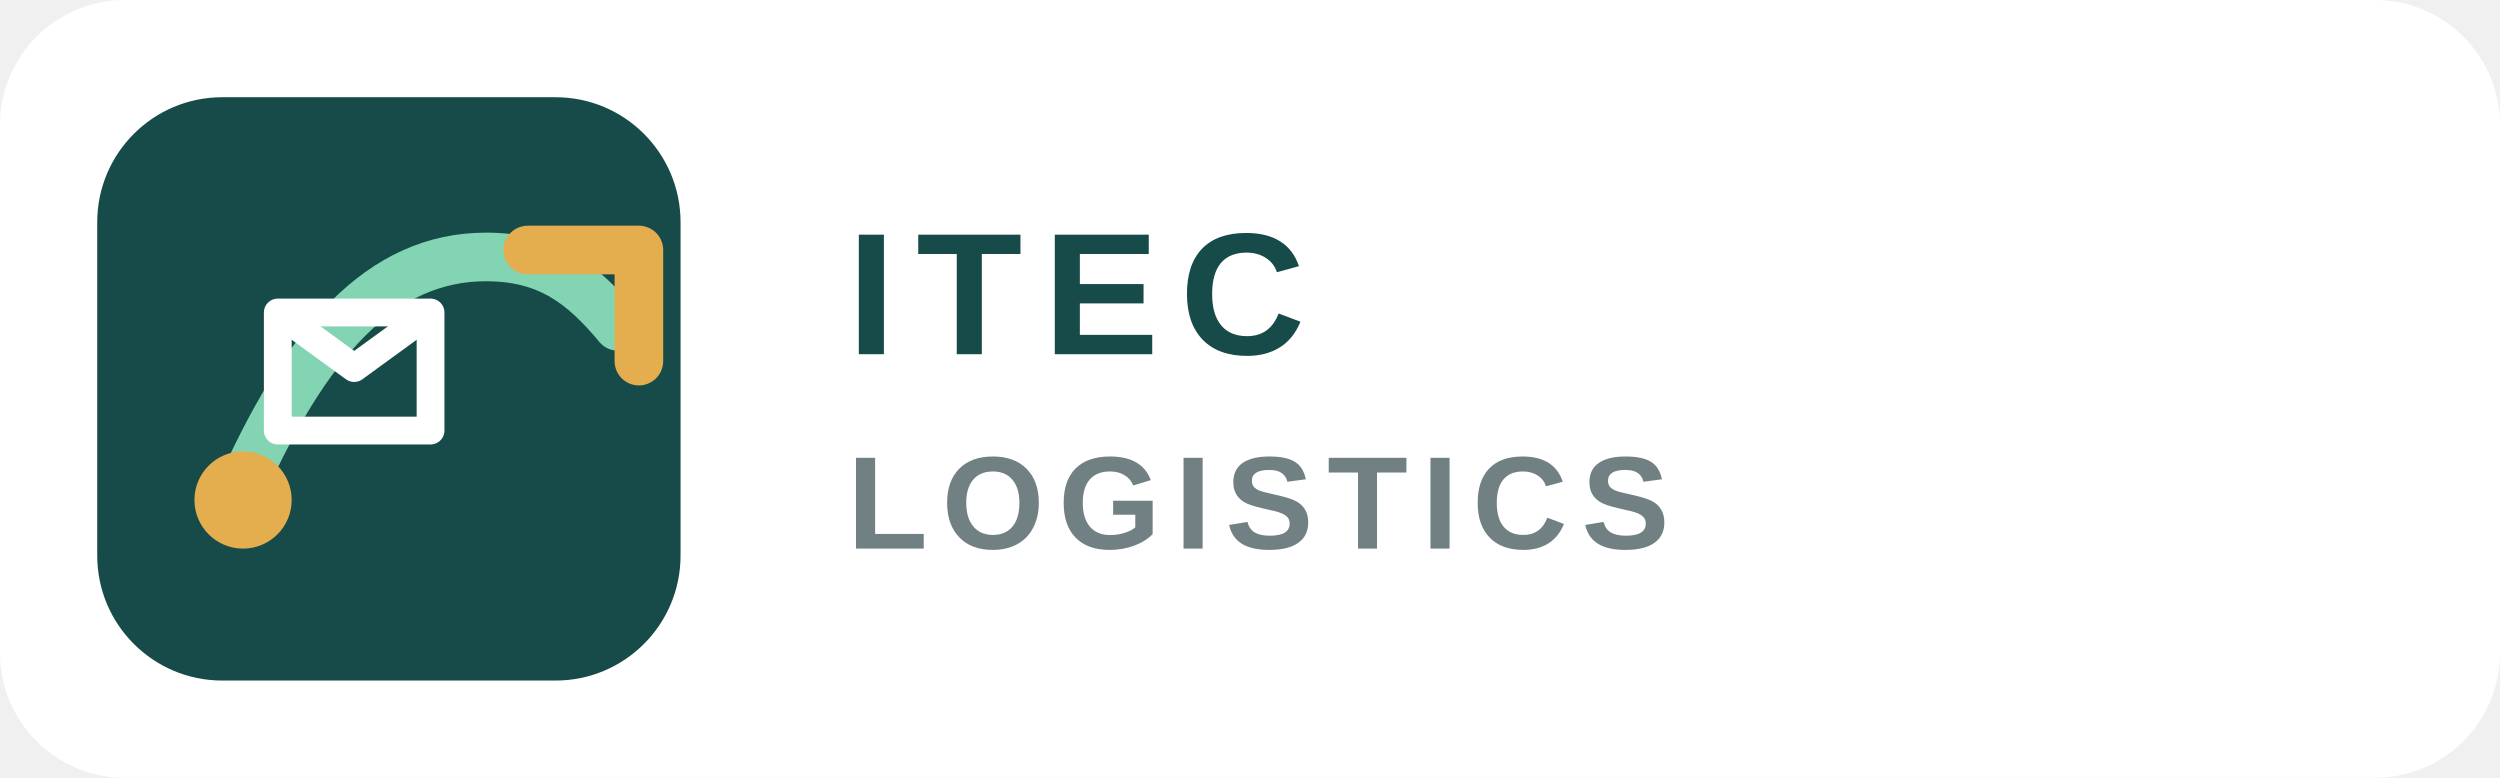
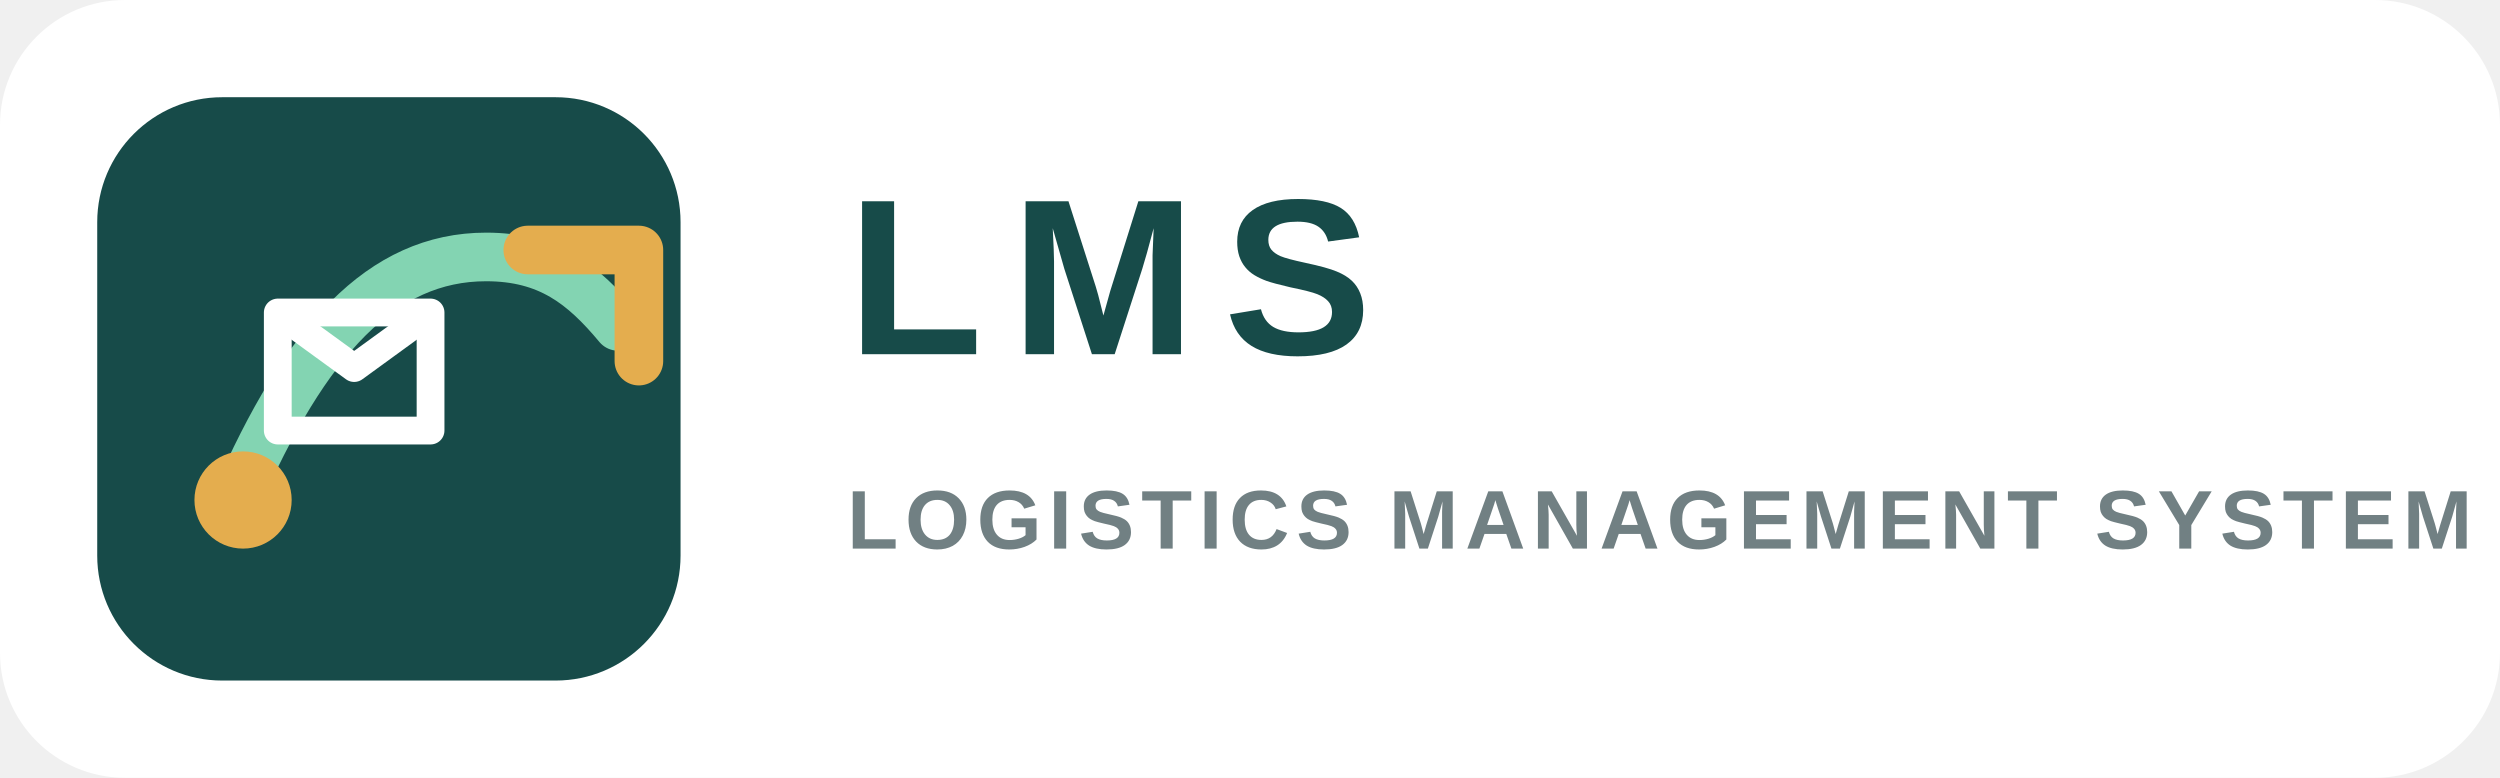
<svg xmlns="http://www.w3.org/2000/svg" viewBox="0 0 360 112" role="img" aria-labelledby="title desc">
  <rect width="360" height="112" rx="18" fill="#ffffff" />
  <rect x="14" y="14" width="84" height="84" rx="18" fill="#174b49" />
  <path d="M34 72c10-23 21-35 36-35 9 0 14 4 19 10" fill="none" stroke="#83d4b2" stroke-width="7" stroke-linecap="round" />
  <path d="M76 36h16v16" fill="none" stroke="#e4ad4e" stroke-width="7" stroke-linecap="round" stroke-linejoin="round" />
  <circle cx="35" cy="72" r="7" fill="#e4ad4e" />
  <path d="M40 45h22v17H40z" fill="none" stroke="#ffffff" stroke-width="4" stroke-linejoin="round" />
  <path d="m40 45 11 8 11-8" fill="none" stroke="#ffffff" stroke-width="4" stroke-linejoin="round" />
-   <text x="122" y="51" fill="#174b49" font-family="Arial, sans-serif" font-size="25" font-weight="700" letter-spacing="3">ITEC</text>
-   <text x="122" y="79" fill="#718083" font-family="Arial, sans-serif" font-size="19" font-weight="600" letter-spacing="2">LOGISTICS</text>
+   <text x="122" y="51" fill="#174b49" font-family="Arial, sans-serif" font-size="32" font-weight="700" letter-spacing="4">LMS</text>
+   <text x="122" y="79" fill="#718083" font-family="Arial, sans-serif" font-size="12" font-weight="600" letter-spacing="1">LOGISTICS MANAGEMENT SYSTEM</text>
</svg>
